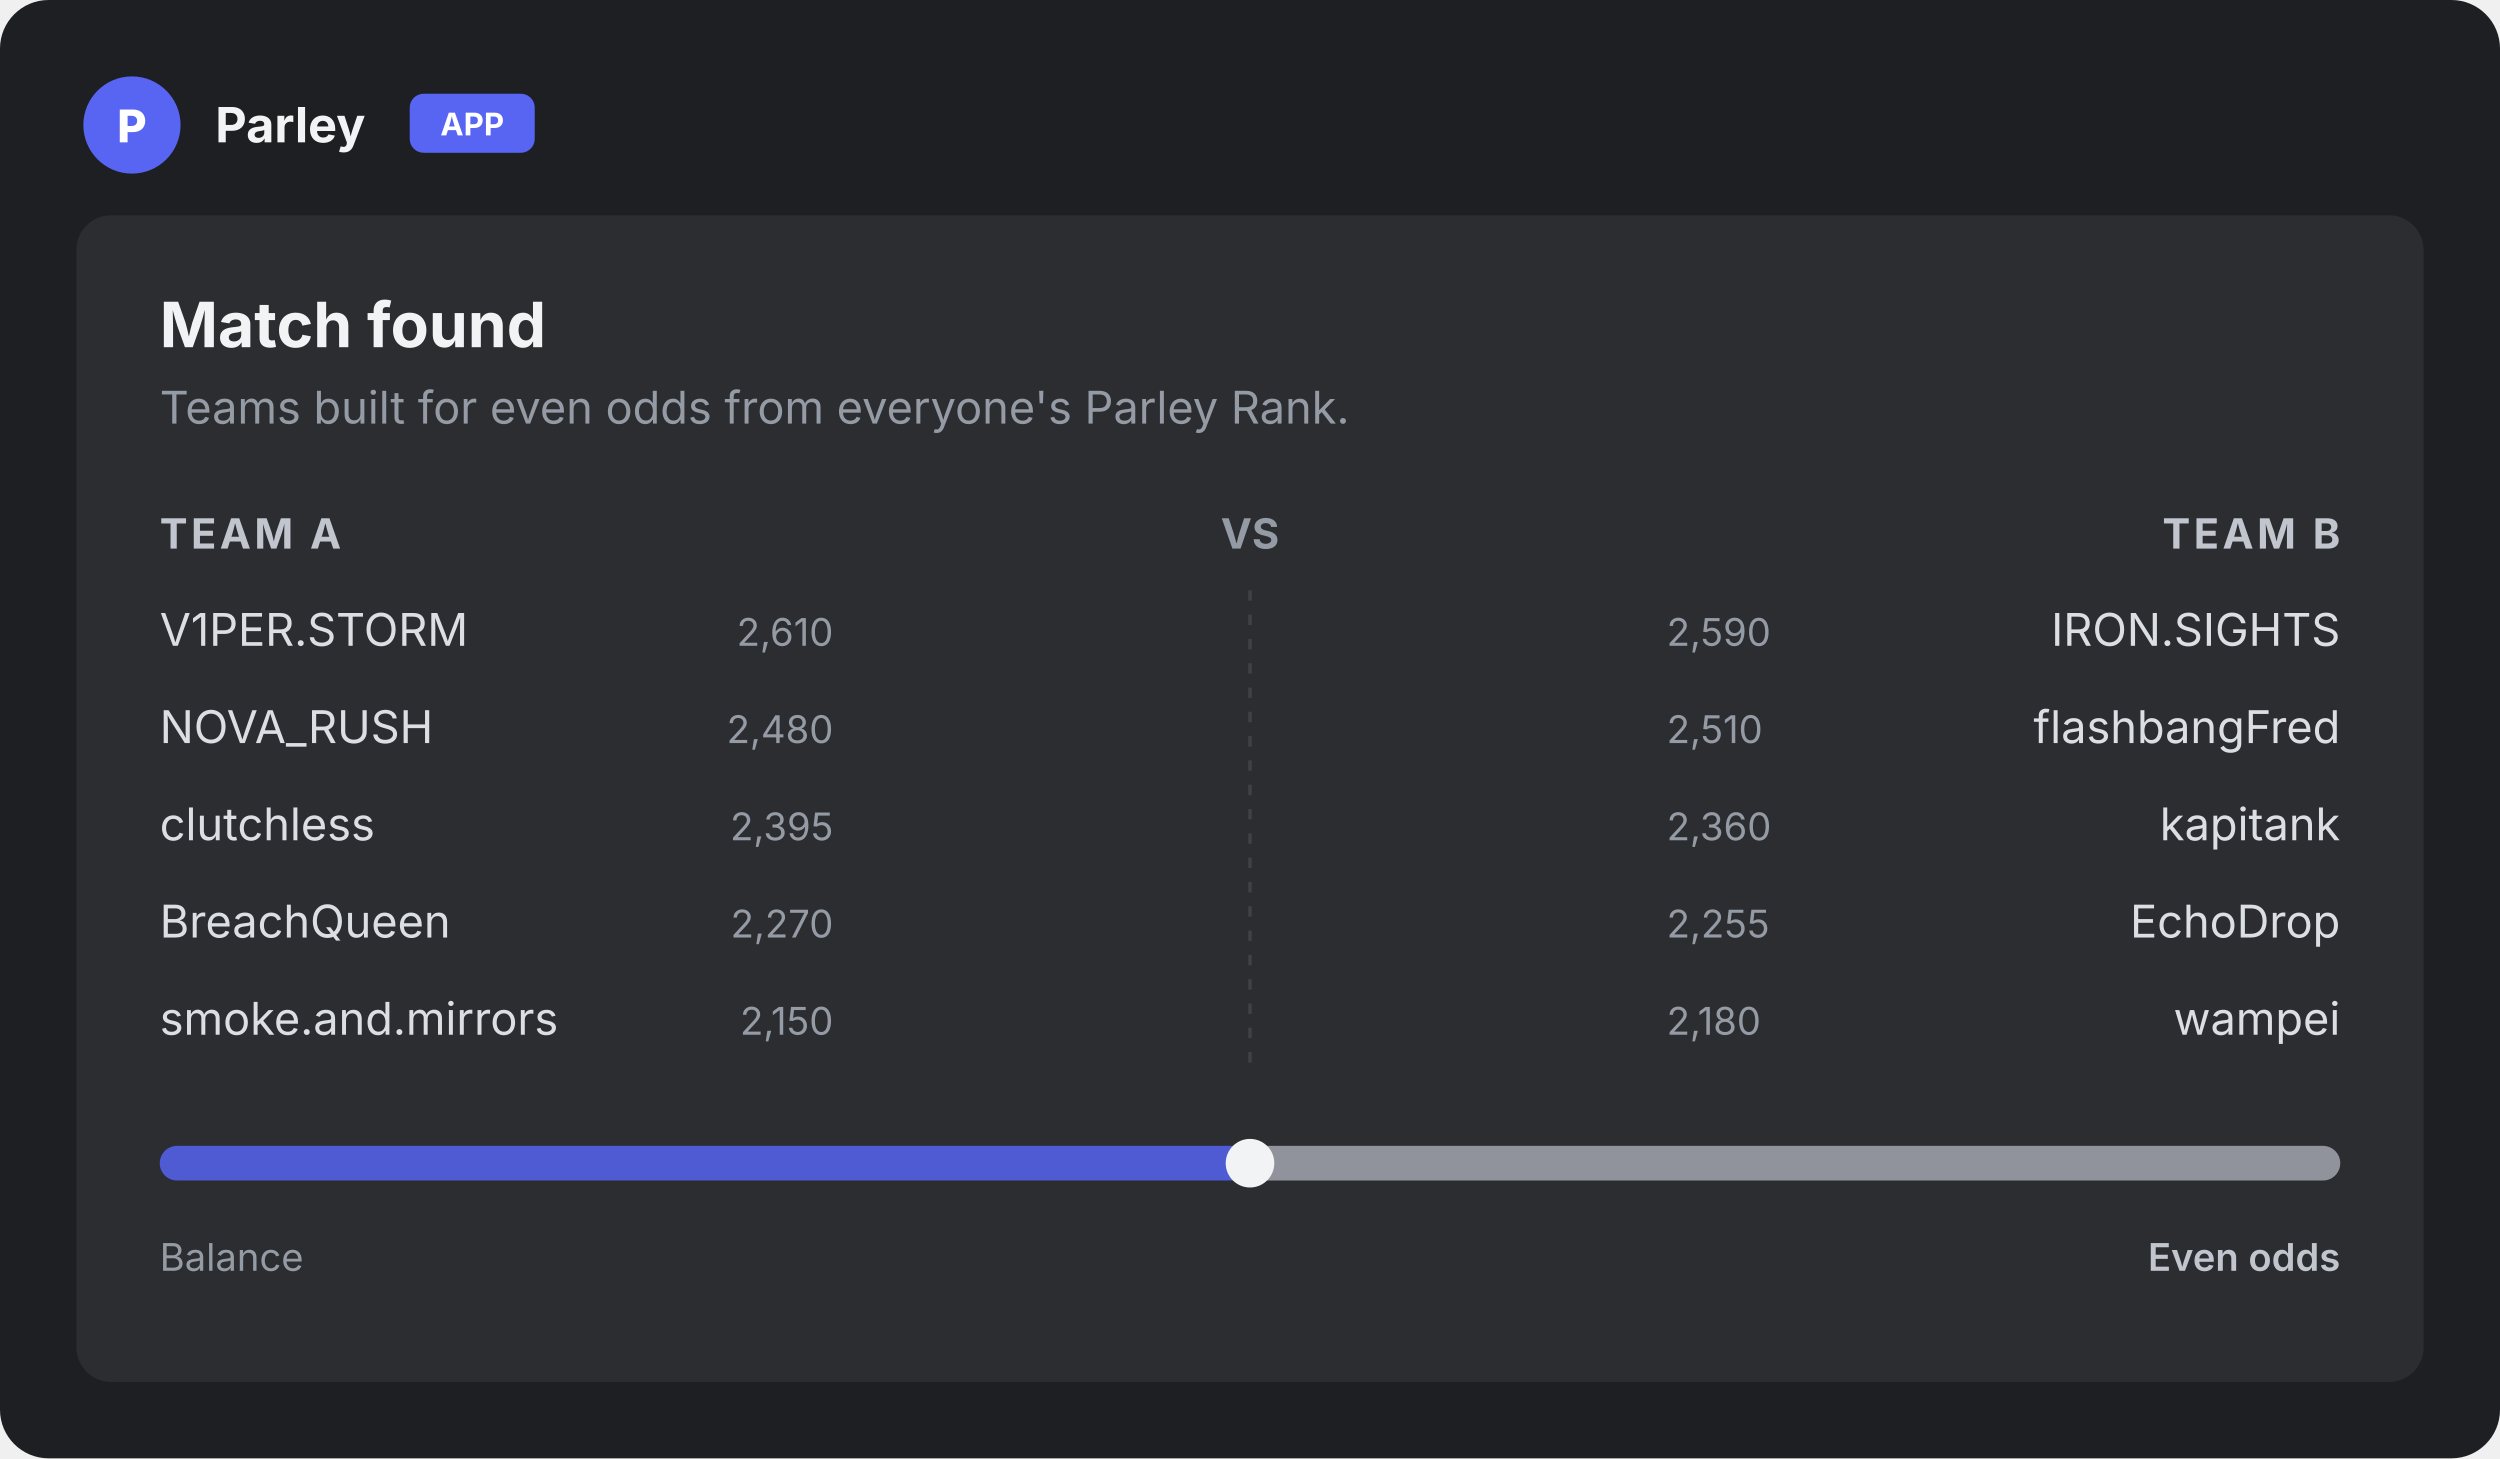
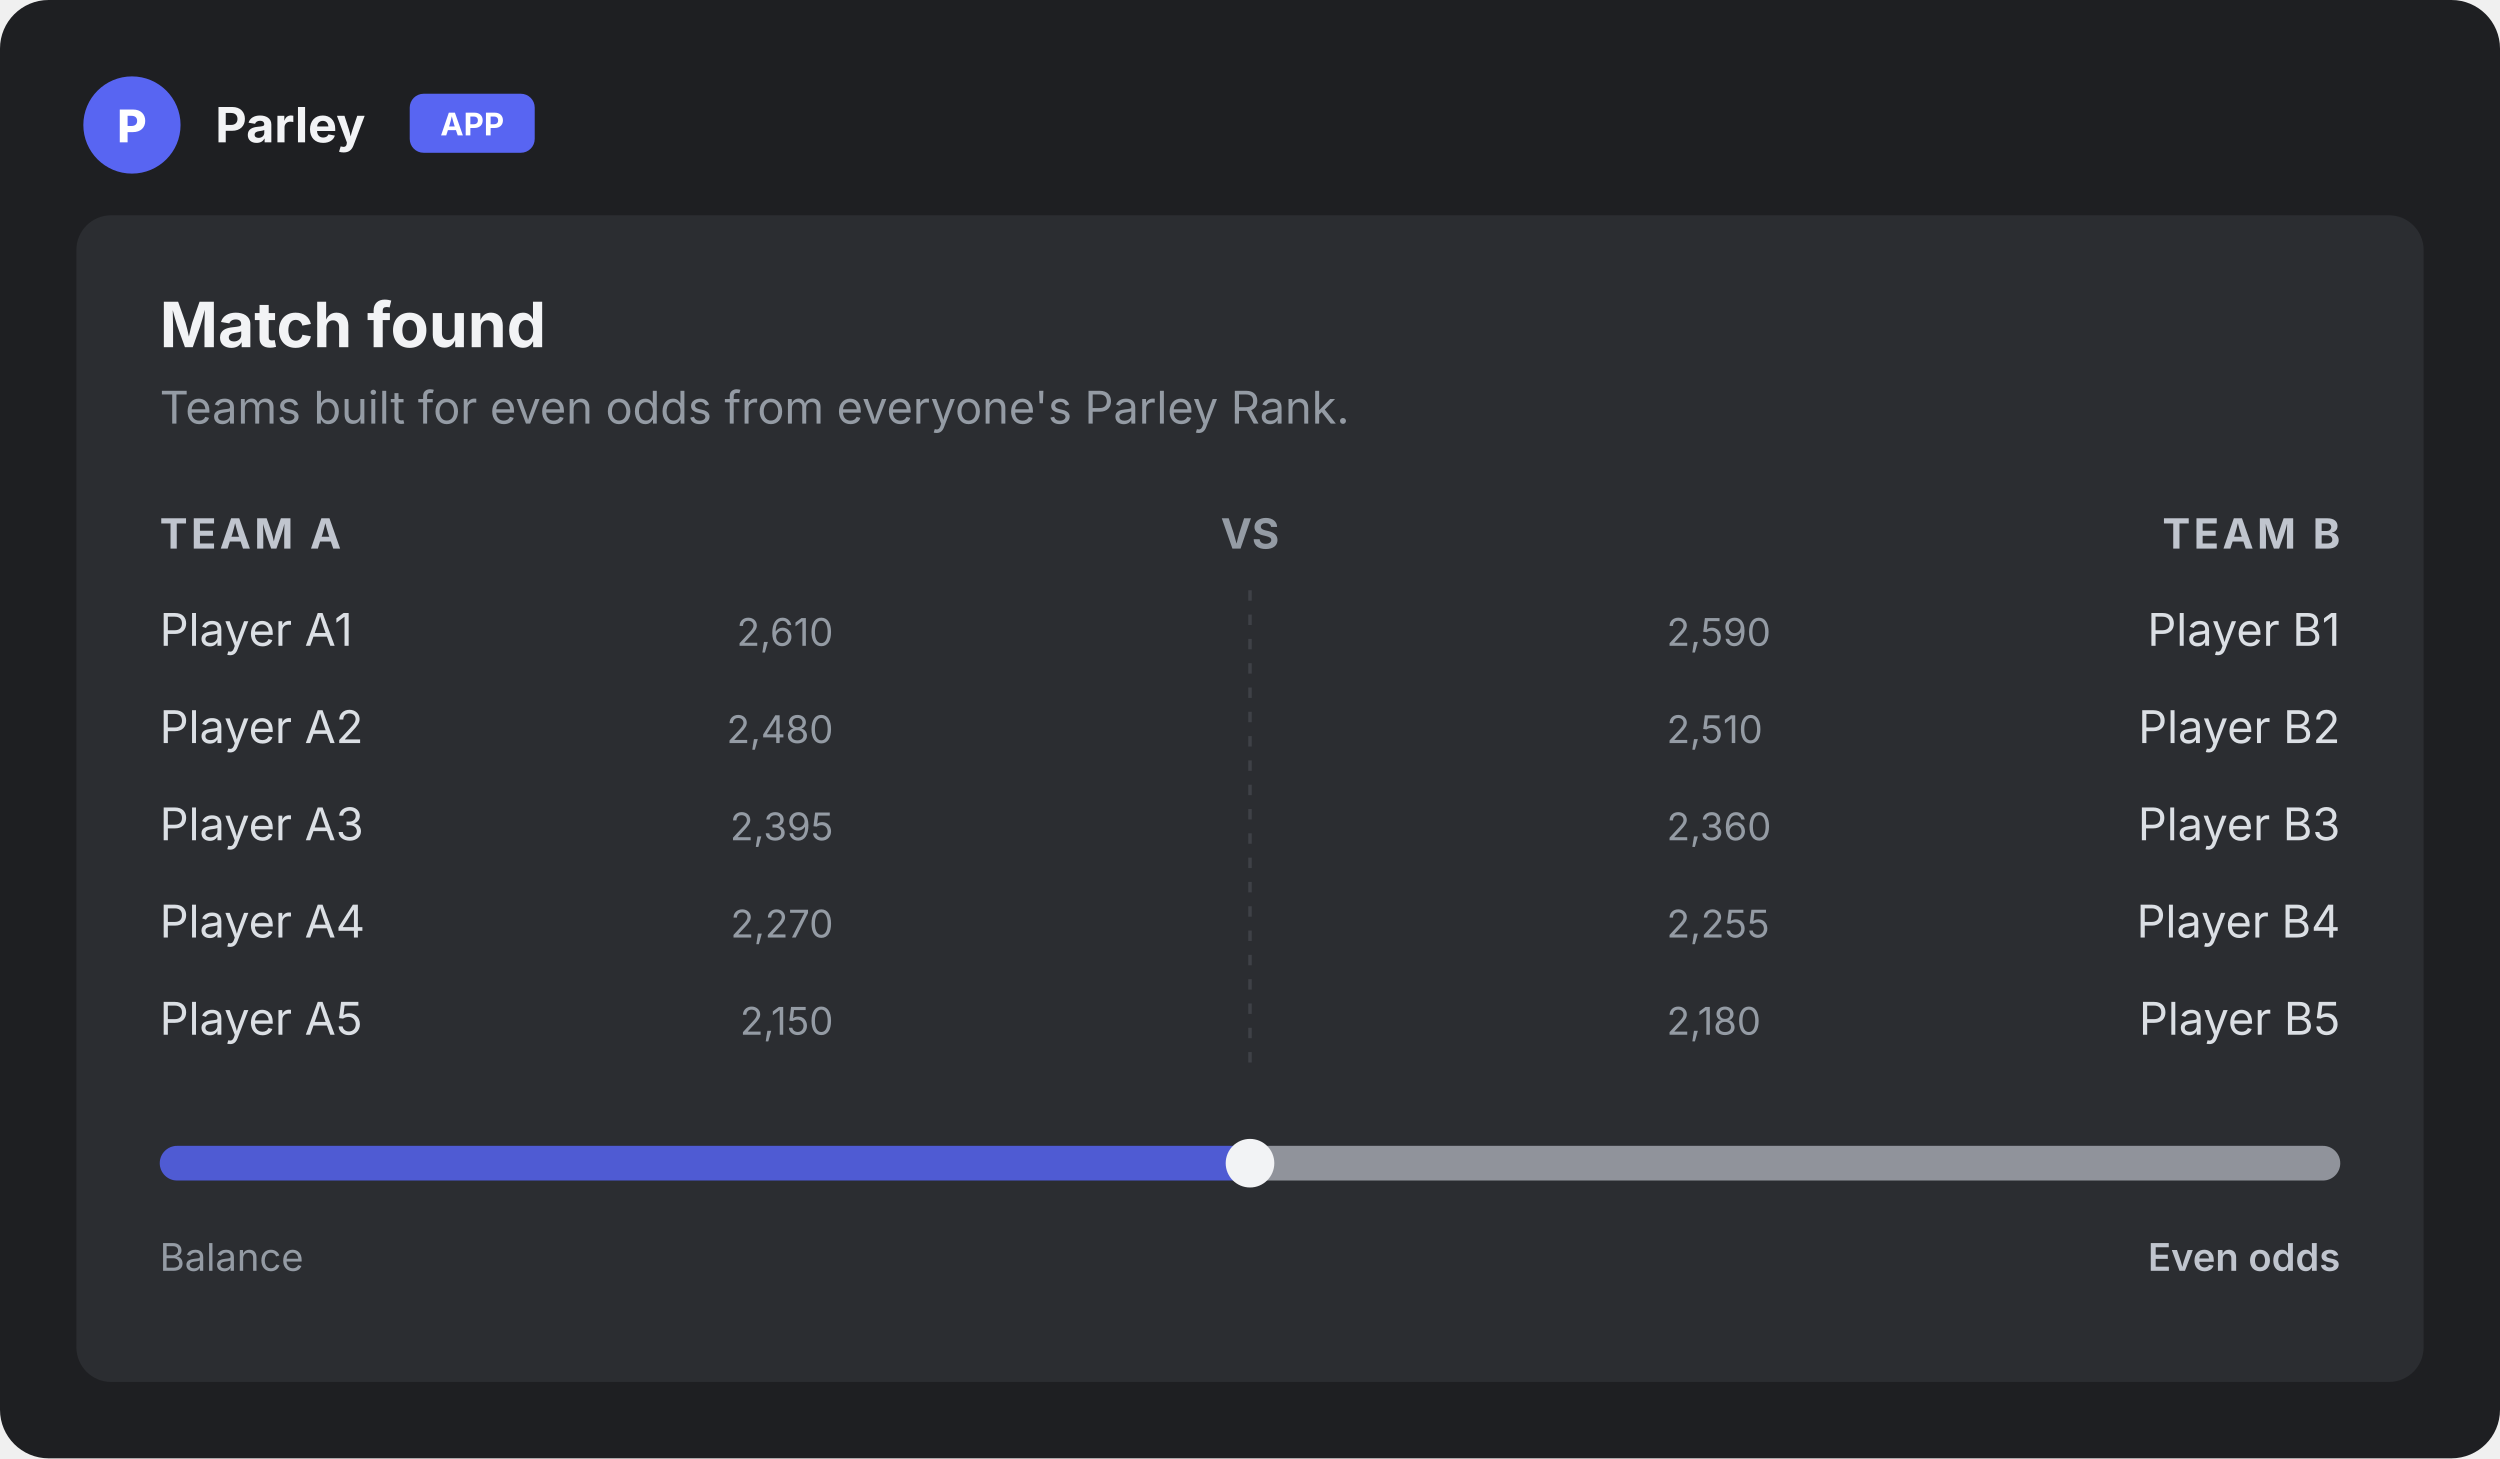
<svg xmlns="http://www.w3.org/2000/svg" viewBox="0 0 720 420" role="img" aria-labelledby="balanced-teams-title">
  <rect width="720" height="420" rx="14" fill="#1e1f22" />
  <circle cx="38" cy="36" r="14" fill="#5865f2" />
  <text x="38" y="41" font-family="system-ui, -apple-system, sans-serif" font-size="13" font-weight="800" fill="#ffffff" text-anchor="middle">P</text>
  <text x="62" y="41" font-family="system-ui, -apple-system, sans-serif" font-size="14" font-weight="700" fill="#f2f3f5">Parley</text>
  <rect x="118" y="27" width="36" height="17" rx="4" fill="#5865f2" />
  <text x="136" y="39" font-family="system-ui, -apple-system, sans-serif" font-size="9" font-weight="700" fill="#ffffff" text-anchor="middle">APP</text>
  <rect x="22" y="62" width="676" height="336" rx="10" fill="#2b2d31" />
  <text x="46" y="100" font-family="system-ui, -apple-system, sans-serif" font-size="18" font-weight="700" fill="#f2f3f5">Match found</text>
  <text x="46" y="122" font-family="system-ui, -apple-system, sans-serif" font-size="13" fill="#949ba4">Teams built for even odds from everyone's Parley Rank.</text>
  <text x="46" y="158" font-family="system-ui, -apple-system, sans-serif" font-size="12" font-weight="700" letter-spacing="1" fill="#c0c5ce">TEAM A</text>
  <text x="674" y="158" font-family="system-ui, -apple-system, sans-serif" font-size="12" font-weight="700" letter-spacing="1" fill="#c0c5ce" text-anchor="end">TEAM B</text>
  <text x="360" y="158" font-family="system-ui, -apple-system, sans-serif" font-size="12" font-weight="700" fill="#949ba4" text-anchor="middle">VS</text>
  <g font-family="system-ui, -apple-system, sans-serif" font-size="13" fill="#dbdfe4">
-     <text x="46" y="186">V1PER.STORM</text>
-     <text x="46" y="214">NOVA_RUSH</text>
-     <text x="46" y="242">clutchless</text>
-     <text x="46" y="270">BreachQueen</text>
-     <text x="46" y="298">smoke.and.mirrors</text>
-     <text x="674" y="186" text-anchor="end">IRON.SIGHTS</text>
-     <text x="674" y="214" text-anchor="end">flashbangFred</text>
-     <text x="674" y="242" text-anchor="end">kapitank</text>
-     <text x="674" y="270" text-anchor="end">EchoDrop</text>
-     <text x="674" y="298" text-anchor="end">wampei</text>
+     <text x="46" y="186">Player A1</text>
+     <text x="46" y="214">Player A2</text>
+     <text x="46" y="242">Player A3</text>
+     <text x="46" y="270">Player A4</text>
+     <text x="46" y="298">Player A5</text>
+     <text x="674" y="186" text-anchor="end">Player B1</text>
+     <text x="674" y="214" text-anchor="end">Player B2</text>
+     <text x="674" y="242" text-anchor="end">Player B3</text>
+     <text x="674" y="270" text-anchor="end">Player B4</text>
+     <text x="674" y="298" text-anchor="end">Player B5</text>
  </g>
  <g font-family="system-ui, -apple-system, sans-serif" font-size="11" fill="#949ba4">
    <text x="240" y="186" text-anchor="end">2,610</text>
    <text x="240" y="214" text-anchor="end">2,480</text>
    <text x="240" y="242" text-anchor="end">2,395</text>
    <text x="240" y="270" text-anchor="end">2,270</text>
    <text x="240" y="298" text-anchor="end">2,150</text>
    <text x="480" y="186">2,590</text>
    <text x="480" y="214">2,510</text>
    <text x="480" y="242">2,360</text>
    <text x="480" y="270">2,255</text>
    <text x="480" y="298">2,180</text>
  </g>
  <line x1="360" y1="170" x2="360" y2="306" stroke="#3f4147" stroke-width="1" stroke-dasharray="3 4" />
  <rect x="46" y="330" width="628" height="10" rx="5" fill="#1e1f22" />
  <rect x="46" y="330" width="314" height="10" rx="5" fill="#5865f2" opacity="0.85" />
  <rect x="360" y="330" width="314" height="10" rx="5" fill="#c0c5ce" opacity="0.7" />
  <circle cx="360" cy="335" r="7" fill="#f2f3f5" />
  <text x="46" y="366" font-family="system-ui, -apple-system, sans-serif" font-size="11" fill="#949ba4">Balance</text>
  <text x="674" y="366" font-family="system-ui, -apple-system, sans-serif" font-size="11" font-weight="600" fill="#c0c5ce" text-anchor="end">Even odds</text>
</svg>
